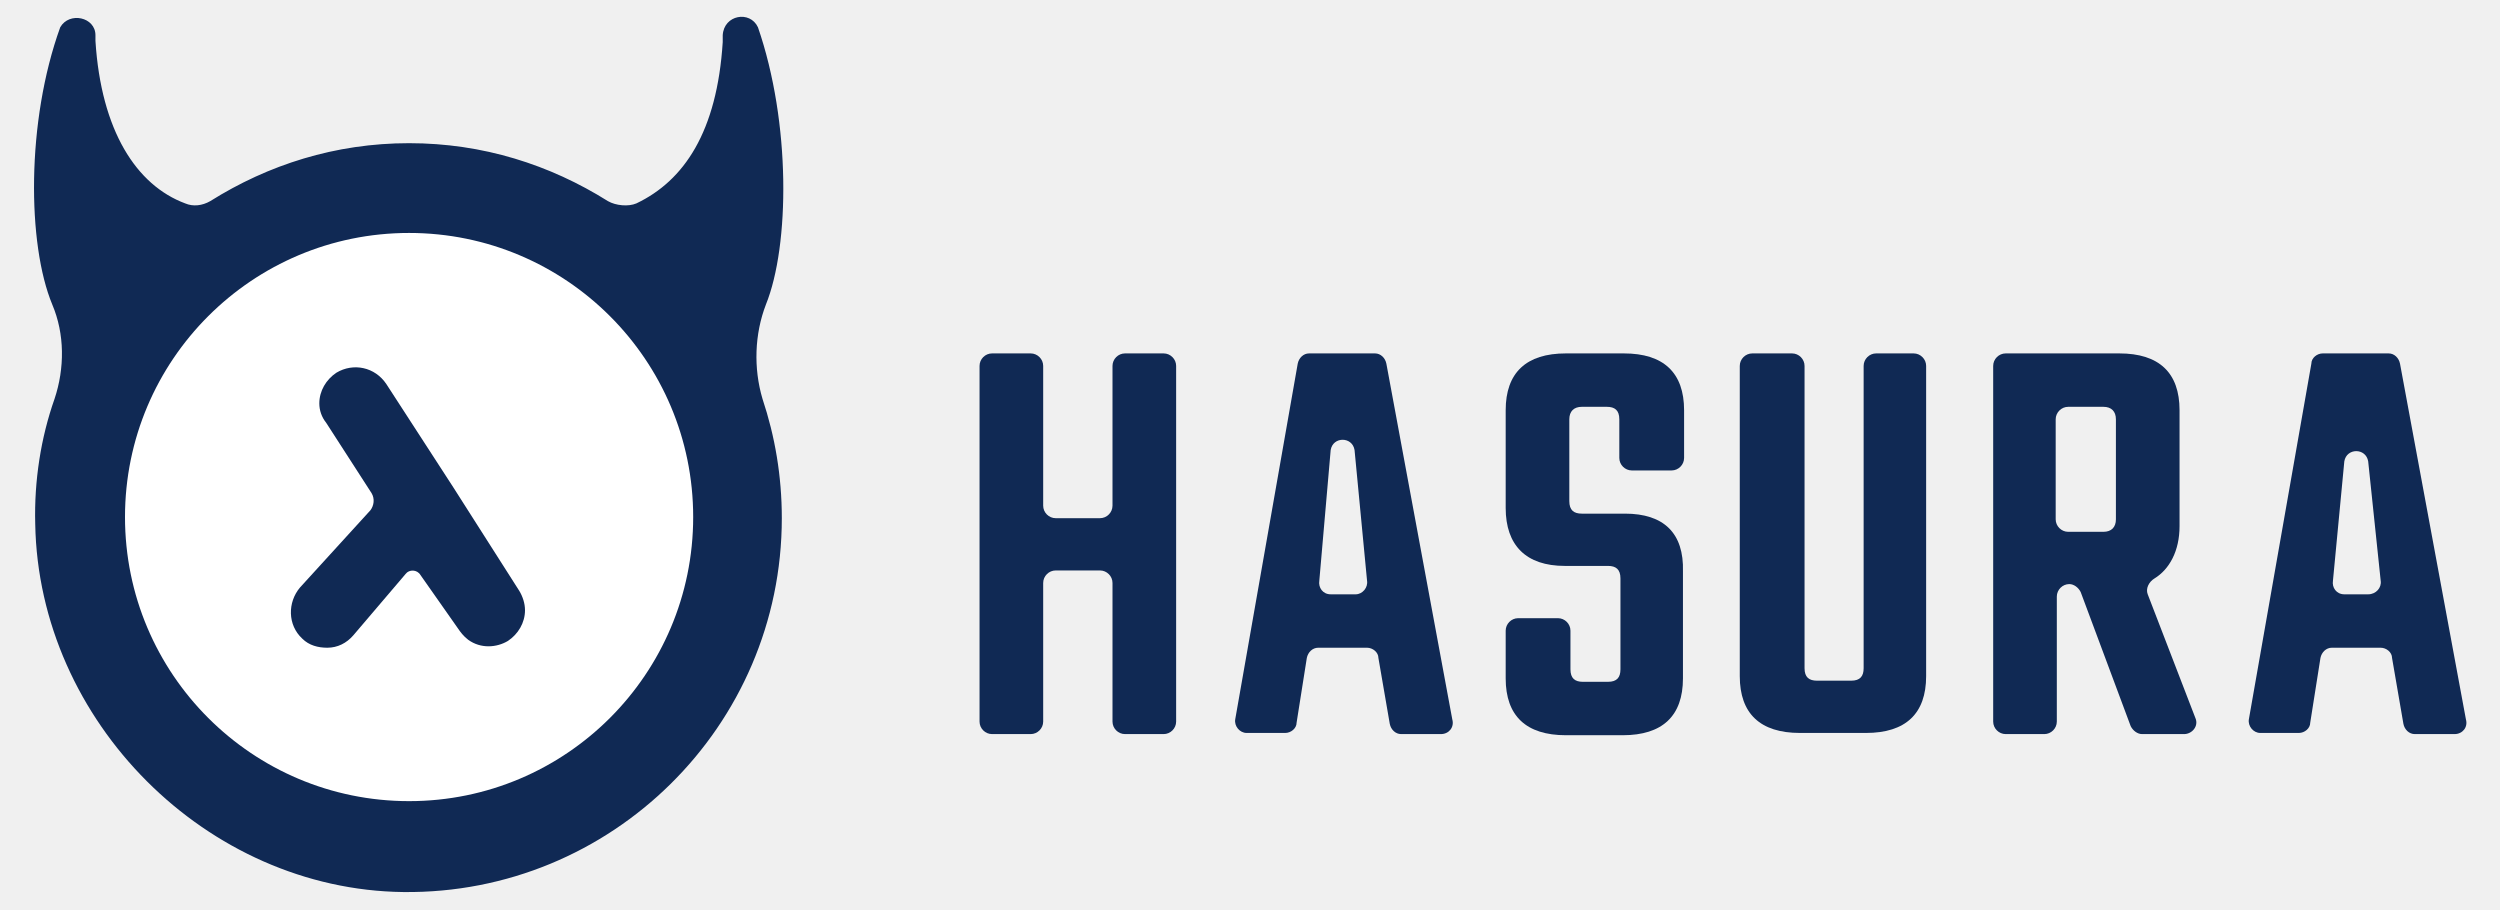
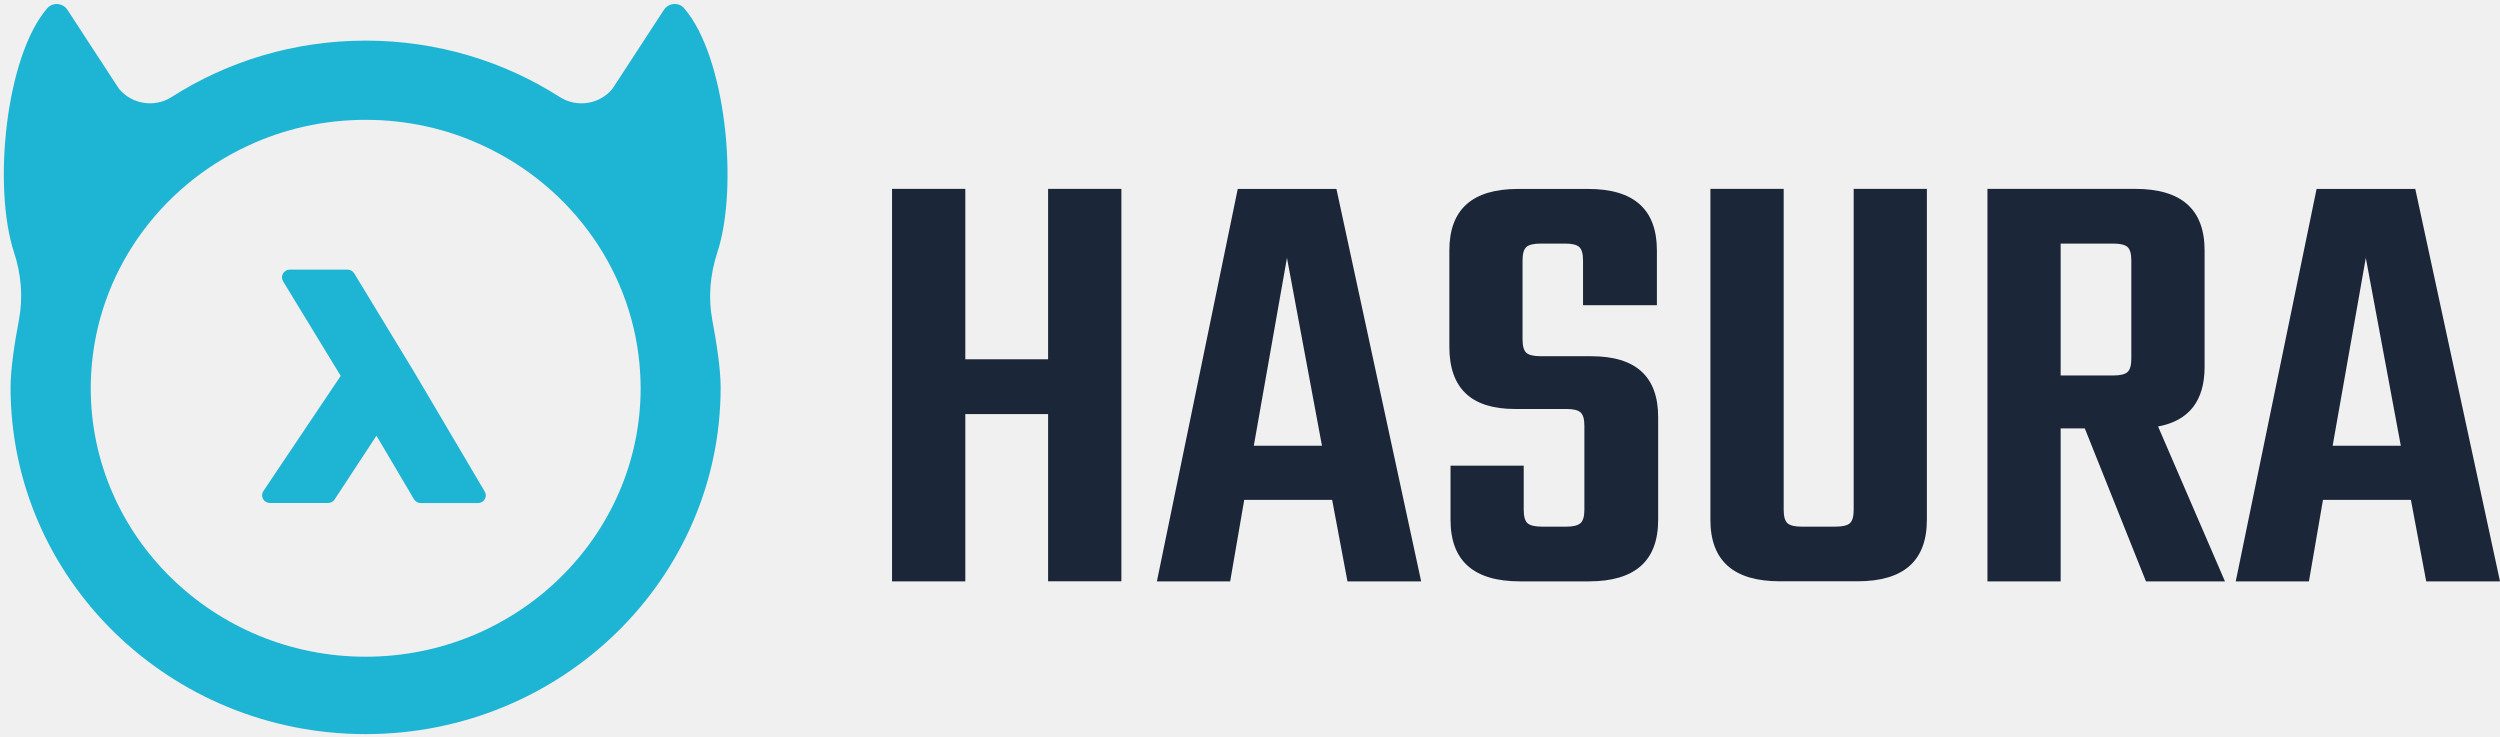
- <svg xmlns="http://www.w3.org/2000/svg" version="1.1" id="Layer_1" x="0px" y="0px" viewBox="0 0 220 80" style="enable-background:new 0 0 220 80;" xml:space="preserve">
-   <style type="text/css">
- 	.st0{fill:#102954;}
- 	.st1{fill:#FFFFFF;}
- </style>
-   <g>
-     <g>
-       <g>
-         <path class="st0" d="M67.4,26.8c2.1-5.2,2.2-16-0.7-24.4l0,0c-0.7-1.5-3-1.1-3.1,0.7v0.6c-0.5,7.9-3.4,12.2-7.6,14.2     c-0.7,0.3-1.8,0.2-2.5-0.2c-5.1-3.2-11-5.1-17.5-5.1s-12.4,1.9-17.5,5.1c-0.7,0.4-1.5,0.5-2.2,0.2C12,16.3,8.9,11.5,8.4,3.6V3.1     c0-1.6-2.3-2.1-3.1-0.7c-3,8.3-2.9,19.1-0.7,24.4c1.1,2.6,1.1,5.6,0.2,8.3c-1.2,3.4-1.8,7.2-1.7,11c0.3,17.4,15.1,32.2,32.4,32.4     c18.3,0.2,33.3-14.6,33.3-32.9c0-3.7-0.6-7.2-1.7-10.5C66.3,32.4,66.4,29.4,67.4,26.8z" />
-       </g>
-       <ellipse class="st1" cx="36" cy="45.5" rx="25" ry="25" />
-       <path class="st0" d="M39.9,42.9L34,33.8c-1-1.5-2.9-1.9-4.4-1c-0.9,0.6-1.5,1.6-1.5,2.7c0,0.6,0.2,1.2,0.6,1.7l4,6.2    c0.3,0.5,0.2,1.1-0.1,1.5l-6.2,6.8c-1.1,1.3-1.1,3.3,0.2,4.5c0.6,0.6,1.4,0.8,2.2,0.8c0.9,0,1.7-0.4,2.3-1.1l4.6-5.4    c0.3-0.4,1-0.4,1.3,0.1l3.3,4.7c0.2,0.3,0.5,0.7,0.9,1c1.1,0.8,2.5,0.7,3.5,0.1l0,0c0.9-0.6,1.5-1.6,1.5-2.7    c0-0.6-0.2-1.2-0.5-1.7L39.9,42.9z" />
-     </g>
-     <g>
-       <path class="st0" d="M96.8,45.6h-3.9c-0.6,0-1.1-0.5-1.1-1.1V32.2c0-0.6-0.5-1.1-1.1-1.1h-3.4c-0.6,0-1.1,0.5-1.1,1.1v31.3    c0,0.6,0.5,1.1,1.1,1.1h3.4c0.6,0,1.1-0.5,1.1-1.1V51.3c0-0.6,0.5-1.1,1.1-1.1h3.9c0.6,0,1.1,0.5,1.1,1.1v12.2    c0,0.6,0.5,1.1,1.1,1.1h3.4c0.6,0,1.1-0.5,1.1-1.1V32.2c0-0.6-0.5-1.1-1.1-1.1H99c-0.6,0-1.1,0.5-1.1,1.1v12.3    C97.9,45.1,97.4,45.6,96.8,45.6z" />
-       <path class="st0" d="M114.2,32l-5.5,31.3c-0.1,0.6,0.4,1.2,1,1.2h3.4c0.5,0,1-0.4,1-0.9l0.9-5.7c0.1-0.5,0.5-0.9,1-0.9h4.3    c0.5,0,1,0.4,1,0.9l1,5.8c0.1,0.5,0.5,0.9,1,0.9h3.5c0.7,0,1.2-0.6,1-1.3L122,32c-0.1-0.5-0.5-0.9-1-0.9h-5.8    C114.7,31.1,114.3,31.5,114.2,32z M119.3,52.3h-2.2c-0.7,0-1.1-0.6-1-1.2l1-11.5c0.2-1.2,1.9-1.2,2.1,0l1.1,11.5    C120.4,51.7,119.9,52.3,119.3,52.3z" />
-       <path class="st0" d="M143,45.2h-3.8c-0.7,0-1.1-0.3-1.1-1.1v-7.2c0-0.7,0.4-1.1,1.1-1.1h2.2c0.7,0,1.1,0.3,1.1,1.1v3.4    c0,0.6,0.5,1.1,1.1,1.1h3.5c0.6,0,1.1-0.5,1.1-1.1v-4.2c0-3.3-1.8-5-5.3-5h-5.1c-3.5,0-5.3,1.7-5.3,5v8.6c0,3.3,1.8,5.1,5.2,5.1    h3.8c0.7,0,1.1,0.3,1.1,1.1v8c0,0.7-0.3,1.1-1.1,1.1h-2.2c-0.7,0-1.1-0.3-1.1-1.1v-3.4c0-0.6-0.5-1.1-1.1-1.1h-3.5    c-0.6,0-1.1,0.5-1.1,1.1v4.2c0,3.3,1.8,5,5.3,5h5c3.5,0,5.3-1.7,5.3-5v-9.4C148.2,46.9,146.4,45.2,143,45.2z" />
-       <path class="st0" d="M164,58.8c0,0.7-0.3,1.1-1.1,1.1h-3c-0.7,0-1.1-0.3-1.1-1.1V32.2c0-0.6-0.5-1.1-1.1-1.1h-3.5    c-0.6,0-1.1,0.5-1.1,1.1v27.3c0,3.3,1.8,5,5.3,5h5.8c3.5,0,5.3-1.7,5.3-5V32.2c0-0.6-0.5-1.1-1.1-1.1h-3.3c-0.6,0-1.1,0.5-1.1,1.1    L164,58.8L164,58.8z" />
-       <path class="st0" d="M191.8,46.3V36.1c0-3.3-1.8-5-5.3-5h-10c-0.6,0-1.1,0.5-1.1,1.1v31.3c0,0.6,0.5,1.1,1.1,1.1h3.4    c0.6,0,1.1-0.5,1.1-1.1v-11c0-0.6,0.5-1.1,1.1-1.1l0,0c0.4,0,0.8,0.3,1,0.7l4.4,11.8c0.2,0.4,0.6,0.7,1,0.7h3.7    c0.7,0,1.3-0.7,1-1.4L189,52.3c-0.2-0.5,0.1-1.1,0.6-1.4C190.9,50.1,191.8,48.5,191.8,46.3z M186.2,36.9v8.8    c0,0.7-0.4,1.1-1.1,1.1H182c-0.6,0-1.1-0.5-1.1-1.1v-8.8c0-0.6,0.5-1.1,1.1-1.1h3.1C185.8,35.8,186.2,36.2,186.2,36.9z" />
-       <path class="st0" d="M210.2,31.1h-5.8c-0.5,0-1,0.4-1,0.9l-5.5,31.3c-0.1,0.6,0.4,1.2,1,1.2h3.4c0.5,0,1-0.4,1-0.9l0.9-5.7    c0.1-0.5,0.5-0.9,1-0.9h4.3c0.5,0,1,0.4,1,0.9l1,5.8c0.1,0.5,0.5,0.9,1,0.9h3.5c0.7,0,1.2-0.6,1-1.3L211.2,32    C211.1,31.5,210.7,31.1,210.2,31.1z M208.4,52.3h-2.1c-0.7,0-1.1-0.6-1-1.2l1-10.5c0.2-1.2,1.9-1.2,2.1,0l1.1,10.5    C209.6,51.7,209.1,52.3,208.4,52.3z" />
-     </g>
+ <svg xmlns="http://www.w3.org/2000/svg" width="285" height="84" viewBox="0 0 285 84" fill="none">
+   <g clip-path="url(#clip0_5273_22171)">
+     <path d="M81.77 28.799C84.226 21.333 82.749 6.439 77.991 0.941C77.368 0.22 76.207 0.323 75.689 1.119L69.829 10.102C68.381 11.9 65.772 12.312 63.806 11.057C57.447 6.992 49.851 4.631 41.688 4.631C33.526 4.631 25.93 6.992 19.571 11.057C17.614 12.312 15.005 11.891 13.548 10.102L7.687 1.119C7.169 0.323 6.009 0.229 5.385 0.941C0.628 6.449 -0.849 21.342 1.607 28.799C2.422 31.281 2.642 33.904 2.163 36.451C1.683 38.98 1.204 42.034 1.204 44.16C1.204 65.995 19.331 83.689 41.679 83.689C64.036 83.689 82.154 65.986 82.154 44.16C82.154 42.034 81.674 38.98 81.195 36.451C80.725 33.904 80.955 31.281 81.77 28.799ZM41.679 74.866C24.395 74.866 10.344 61.133 10.344 44.254C10.344 43.701 10.363 43.158 10.392 42.615C11.016 31.112 18.171 21.286 28.289 16.603C32.346 14.71 36.893 13.661 41.688 13.661C46.484 13.661 51.021 14.71 55.087 16.612C65.206 21.296 72.361 31.131 72.985 42.624C73.013 43.167 73.033 43.72 73.033 44.263C73.023 61.133 58.962 74.866 41.679 74.866Z" fill="#1EB4D4" />
+     <path d="M55.26 56.038L47.251 42.474L40.384 31.168C40.221 30.896 39.923 30.737 39.607 30.737H33.046C32.72 30.737 32.423 30.906 32.26 31.187C32.097 31.459 32.106 31.796 32.27 32.067L38.84 42.849L30.025 55.982C29.843 56.253 29.833 56.6 29.987 56.881C30.14 57.161 30.447 57.34 30.783 57.34H37.391C37.698 57.34 37.986 57.19 38.149 56.937L42.916 49.668L47.193 56.909C47.356 57.181 47.654 57.349 47.97 57.349H54.483C54.809 57.349 55.106 57.181 55.26 56.909C55.423 56.647 55.423 56.309 55.26 56.038Z" fill="#1EB4D4" />
+     <path d="M119.484 21.531H127.838V66.267H119.484V47.206H110.046V66.277H101.692V21.531H110.046V40.958H119.484V21.531Z" fill="#1B2738" />
+     <path d="M153.61 66.276L151.864 56.984H141.842L140.24 66.276H131.886L141.103 21.539H152.353L162.012 66.276H153.61ZM142.935 50.811H150.704L146.714 29.398L142.935 50.811Z" fill="#1B2738" />
+     <path d="M180.619 58.117V48.544C180.619 47.785 180.476 47.28 180.188 47.017C179.9 46.755 179.363 46.624 178.586 46.624H172.707C167.719 46.624 165.226 44.264 165.226 39.533V28.555C165.226 23.872 167.834 21.539 173.061 21.539H181.051C186.278 21.539 188.887 23.881 188.887 28.555V34.793H180.466V29.688C180.466 28.93 180.322 28.424 180.035 28.162C179.747 27.899 179.21 27.768 178.433 27.768H175.671C174.846 27.768 174.289 27.899 174.002 28.162C173.714 28.424 173.57 28.93 173.57 29.688V38.69C173.57 39.449 173.714 39.955 174.002 40.217C174.289 40.479 174.846 40.61 175.671 40.61H181.406C186.489 40.61 189.031 42.924 189.031 47.561V59.26C189.031 63.944 186.394 66.276 181.118 66.276H173.273C167.998 66.276 165.36 63.934 165.36 59.26V53.087H173.704V58.117C173.704 58.876 173.848 59.382 174.136 59.644C174.424 59.906 174.98 60.038 175.805 60.038H178.567C179.344 60.038 179.871 59.906 180.169 59.644C180.466 59.382 180.619 58.876 180.619 58.117Z" fill="#1B2738" />
+     <path d="M211.32 21.531H219.664V59.252C219.664 63.935 217.027 66.267 211.752 66.267H202.899C197.624 66.267 194.986 63.926 194.986 59.252V21.531H203.34V58.118C203.34 58.877 203.484 59.383 203.772 59.645C204.059 59.907 204.597 60.038 205.374 60.038H209.219C210.044 60.038 210.601 59.907 210.888 59.645C211.176 59.383 211.32 58.877 211.32 58.118V21.531Z" fill="#1B2738" />
+     <path d="M234.914 48.836V66.277H226.569V21.531H243.412C248.687 21.531 251.324 23.872 251.324 28.547V41.81C251.324 45.688 249.56 47.955 246.021 48.62L253.646 66.277H244.64L237.667 48.836H234.914ZM234.914 27.769V42.803H240.937C241.714 42.803 242.242 42.672 242.539 42.41C242.827 42.147 242.97 41.642 242.97 40.883V29.689C242.97 28.93 242.827 28.425 242.539 28.162C242.251 27.9 241.714 27.769 240.937 27.769H234.914Z" fill="#1B2738" />
+     <path d="M276.589 66.276L274.843 56.984H264.82L263.218 66.276H254.874L264.091 21.539H275.342L285 66.276H276.589ZM265.923 50.811H273.692L269.702 29.398L265.923 50.811Z" fill="#1B2738" />
  </g>
+   <defs>
+     <clipPath id="clip0_5273_22171">
+       <rect width="285" height="84" fill="white" />
+     </clipPath>
+   </defs>
</svg>
